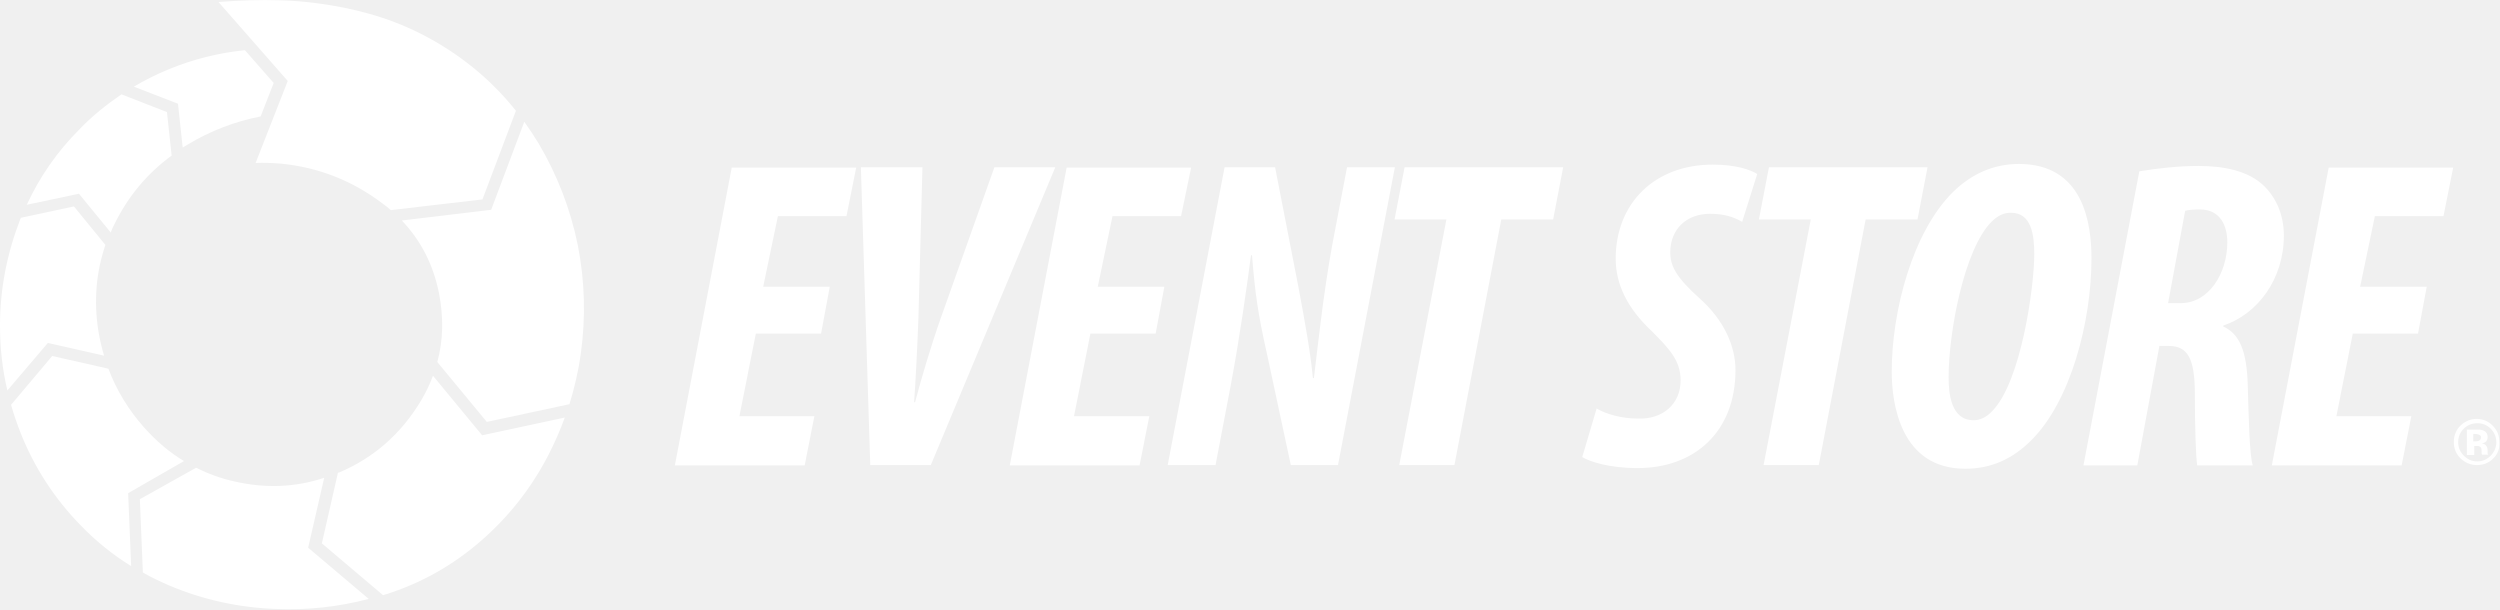
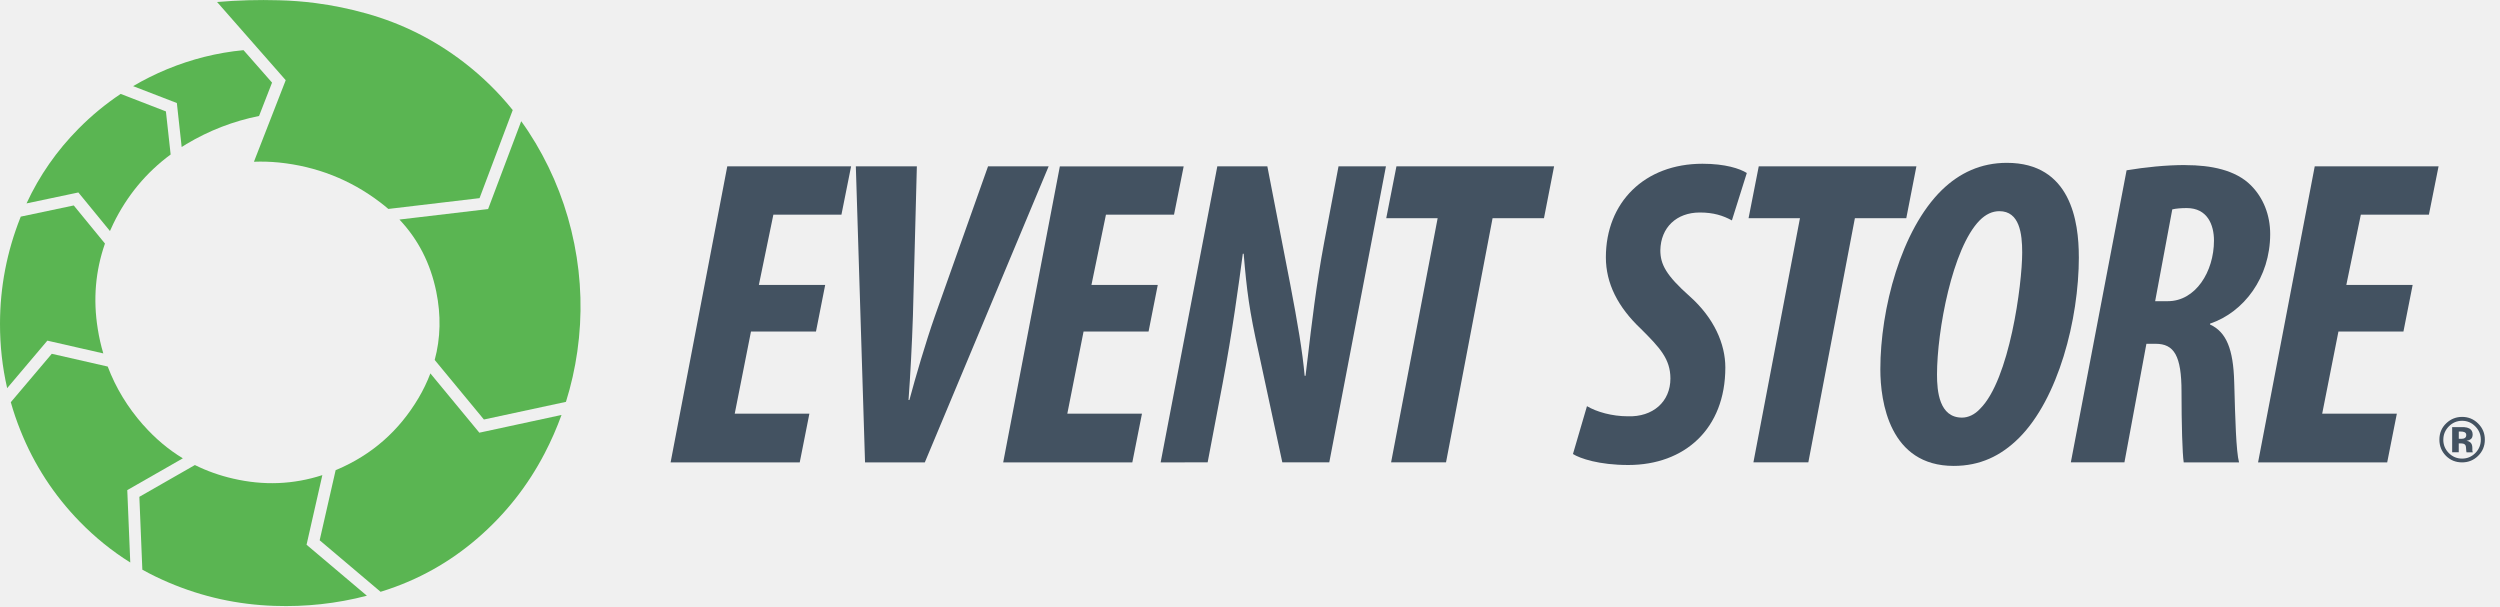
- <svg xmlns="http://www.w3.org/2000/svg" viewBox="0 0 747.2 182.2" enable-background="new 0 0 747.2 182.2">
-   <path fill-rule="evenodd" clip-rule="evenodd" fill="#fff" d="M40 25.9c3.2-1.9 6.6-3.6 10.2-5.1 7.5-3.1 15.1-5 23-5.8l8.6 9.8-3.9 10c-7.7 1.5-15 4.3-21.8 8.4l-1.5.9L53.2 31 40 25.9zM36.3 28.2l13.6 5.3 1.4 13c-7.4 5.4-13.1 12.3-17.2 20.7-.4.7-.7 1.5-1 2.3l-9.5-11.6L8 61.2c3.9-8.4 9.1-15.9 15.7-22.5 3.8-4 8.1-7.4 12.6-10.5zM125.8 119.8c1.5-2.5 2.7-5 3.6-7.5l14.7 17.8 24.7-5.3c-1.4 3.9-3.1 7.7-5 11.4-5.1 9.8-11.8 18.3-20.1 25.5-8.4 7.3-18 12.7-28.6 16-.2.1-.4.1-.6.2l-18.3-15.5 4.8-21.1c.1 0 .2-.1.4-.1 10.4-4.4 18.5-11.6 24.4-21.4zM156.7 36.4c1.5 2.1 2.9 4.2 4.3 6.5 5.6 9.5 9.5 19.6 11.7 30.4 2.1 10.7 2.4 21.5.9 32.3-.7 5.2-1.9 10.3-3.4 15.2l-24.7 5.3-14.8-17.9c1.8-6.6 1.9-13.4.5-20.6-1.7-8.5-5.4-15.7-11.1-21.7l26.7-3.2 9.9-26.3zM6.2 65.1l15.9-3.4 9.4 11.5C28.7 81.5 28 90 29.4 98.9c.4 2.5 1 5 1.7 7.4l-16.8-3.8-12.1 14.2C.7 110.4 0 103.9 0 97.3c0-11 2.1-21.6 6.1-31.9.1-.1.1-.2.1-.3zM32.4 110.2c2.4 6.4 6 12.3 10.7 17.6 3.6 4 7.5 7.4 11.9 10l-16.7 9.6.9 21.8c-5.5-3.4-10.6-7.5-15.2-12.3-7.7-7.9-13.7-17.1-17.8-27.4-1.1-2.8-2.1-5.7-2.9-8.5l12.3-14.6 16.8 3.8zM58.6 139.8c3.6 1.8 7.4 3.2 11.5 4.1 9.2 2.1 18.1 1.8 26.8-1.1l-4.8 20.9 18.1 15.3c-9.1 2.4-18.3 3.4-27.8 3-11-.4-21.6-2.7-31.8-7-2.7-1.2-5.4-2.4-7.9-3.9l-.9-21.9 16.8-9.4zM154.2 33.1l-10 26.5-27.4 3.2c-.8-.7-1.6-1.4-2.5-2-9-6.8-19.1-10.8-30.4-11.9-2.6-.2-5.1-.3-7.5-.2L86 24.2 65.3.6C71.5.1 77.7-.1 83.9.1c3.7.1 7.4.4 11.1.9 5.2.7 10.3 1.7 15.3 3.1 10.7 3 20.4 7.9 29.2 14.6 5.5 4.2 10.4 9 14.7 14.4z" />
-   <g fill="#fff">
-     <path d="M245.4 99.7h-19.5l-4.9 24.7h22.4l-2.9 14.7h-38.8l17-89h37.2L253 64.6h-20.5l-4.4 21.1H248l-2.6 14zM260.1 139l-2.8-89h18.4l-1.2 45c-.3 8.1-.8 18.4-1.3 25.2h.3c1.8-6.9 4.9-17.3 7.7-25.2l16-45h18.2l-37.2 89h-18.1zM345.4 99.7h-19.5l-4.9 24.7h22.5l-2.9 14.7h-38.8l17-89H356l-3 14.5h-20.5l-4.4 21.1H348l-2.6 14zM349 139l17-89h15.1l6.9 35.4c2.2 11.7 3.7 20.2 4.4 27.6h.3c1.2-9.8 2.8-25.1 5.5-39.9l4.4-23.1h14.3l-17 89h-14.1l-7.1-33.1c-2.8-12.4-3.6-18.5-4.5-29.6h-.3c-1.2 9-3.2 23.6-6.1 39.1l-4.5 23.6H349zM432.3 65.6h-15.5l3-15.6h47.4l-3 15.6h-15.5l-14 73.4h-16.5l14.1-73.4zM477.2 122.1c2.9 1.7 7.5 3 12.3 3 7.5.3 12.8-4.4 12.8-11.4 0-5.9-3.3-9.4-8.8-14.9-7-6.6-10.6-13.7-10.6-21.5 0-16.5 11.6-28.1 29-28.1 6.9 0 11.2 1.5 13.3 2.8l-4.5 14.3c-2.6-1.5-5.5-2.4-9.6-2.4-7 0-11.8 4.5-11.9 11.4 0 4.2 1.7 7.5 8.8 13.9 7.3 6.5 10.7 14.3 10.7 21.4 0 18.5-12.3 29.3-29.2 29.3-8.8 0-14.5-2-16.6-3.3l4.3-14.5zM541.2 65.6h-15.5l3-15.6h47.4l-3 15.6h-15.5l-14 73.4h-16.5l14.1-73.4zM625.1 77.2c0 18.9-6.2 42.7-18 54.4-5.5 5.5-11.9 8.5-19.7 8.5-19.3 0-22-19.3-22-29 0-18.1 6.2-41.9 18.5-53.9 5.3-5.1 11.8-8.2 19.5-8.2 19.3 0 21.7 17.7 21.7 28.2zm-29.9-10.9c-8.2 8.3-12.8 33.1-12.8 46.4 0 5 .7 12.9 7.5 12.9 1.9 0 3.8-.9 5.4-2.6 8.8-8.7 12.7-37.4 12.7-47 0-5.7-.8-12.4-6.9-12.4-2-.1-4 .8-5.9 2.7zM639.4 51.2c5.5-.9 11.8-1.6 17.7-1.6 7.7 0 15.1 1.5 19.7 6.1 3.7 3.7 5.8 8.8 5.8 14.7 0 13.1-7.9 23.5-18.1 26.9v.3c4.9 2.2 7 7.4 7.3 17.3.3 9.9.5 20.9 1.5 24.2h-16.6c-.4-2.5-.7-11.5-.7-21.3 0-10.8-2.2-14.4-7.8-14.4h-2.8l-6.6 35.7h-16.1l16.7-87.9zm8.6 39.4h3.8c8.3 0 13.9-8.8 13.9-18.2 0-4.8-2-9.8-8.2-9.8-1.7 0-3.3.1-4.4.4L648 90.6zM722.7 99.7h-19.5l-4.9 24.7h22.4l-2.9 14.7H679l17-89h37.2l-2.9 14.5h-20.5l-4.4 21.1h19.9l-2.6 14z" />
+ <svg xmlns="http://www.w3.org/2000/svg" fill="none" height="16" viewBox="0 0 66 16" width="66">
+   <g fill="#5ab552">
+     <path d="m12.66 5.231.876-2.325c-.377-.47-.809-.892-1.295-1.265-.771-.592-1.625-1.02-2.561-1.283-.443-.125-.891-.217-1.344-.276-.322-.042-.646-.067-.973-.075-.543-.016-1.087-.001-1.632.046l1.812 2.064-.839 2.153c.215-.008.434-.002.659.02.994.102 1.884.452 2.67 1.049.076.057.148.116.219.177z" />
+     <path d="m4.406 1.829c-.31.129-.608.277-.892.445l1.155.446.127 1.161c.043-.027.086-.054.129-.08.598-.357 1.236-.603 1.914-.739l.343-.881-.753-.857c-.695.066-1.369.235-2.023.505z" />
+     <path d="m4.38 2.941-1.194-.462c-.397.265-.768.57-1.111.917-.576.581-1.034 1.239-1.375 1.974l1.369-.289.834 1.018c.029-.066.059-.132.091-.198.361-.738.865-1.346 1.511-1.822z" />
+     <path d="m11.044 10.517c.128-.216.234-.436.318-.659l1.293 1.565 2.169-.468c-.124.342-.271.677-.441 1.005-.446.86-1.034 1.606-1.765 2.24-.742.643-1.58 1.112-2.515 1.406l-.056.017-1.608-1.36.422-1.851.032-.013c.921-.391 1.638-1.019 2.151-1.883z" />
+     <path d="m14.135 3.77c-.117-.197-.242-.387-.375-.57l-.874 2.319-2.341.277c.496.525.82 1.159.972 1.902.128.626.115 1.228-.041 1.805l1.299 1.572 2.166-.466c.136-.434.236-.878.301-1.335.135-.949.108-1.894-.08-2.835-.189-.948-.532-1.838-1.027-2.67z" />
+     <path d="m.548 5.719 1.399-.295.824 1.006c-.252.722-.316 1.474-.19 2.254.035.222.084.437.146.646l-1.477-.337-1.061 1.254c-.127-.555-.19-1.123-.189-1.703.002-.967.181-1.9.538-2.799.003-.009.007-.018.01-.026z" />
+     <path d="m3.782 11.221c-.413-.468-.726-.983-.938-1.544l-1.477-.337-1.082 1.278c.071.253.157.503.256.75.362.905.884 1.706 1.564 2.404.406.416.85.776 1.334 1.078l-.079-1.911 1.467-.839c-.383-.233-.731-.525-1.043-.879z" />
+     <path d="m5.145 12.277c.316.157.653.277 1.012.359.805.187 1.589.155 2.353-.093l-.417 1.838 1.593 1.346c-.797.208-1.611.297-2.442.268-.97-.032-1.901-.237-2.793-.617-.239-.102-.47-.214-.693-.338l-.079-1.924z" />
  </g>
-   <path fill="#fff" d="M745.1 137.1c-1.3 1.3-2.9 1.9-4.8 1.9s-3.5-.7-4.9-2c-1.3-1.3-2-2.9-2-4.9 0-2 .7-3.7 2.1-5 1.3-1.2 2.9-1.9 4.7-1.9 1.9 0 3.5.7 4.8 2 1.3 1.3 2 2.9 2 4.8.2 2.1-.5 3.8-1.9 5.1zm-8.8-8.9c-1.1 1.1-1.6 2.4-1.6 4s.6 2.9 1.7 4 2.4 1.7 4 1.7 2.9-.6 4-1.7 1.7-2.5 1.7-4-.5-2.8-1.6-4c-1.1-1.1-2.4-1.7-4-1.7-1.8 0-3.1.6-4.2 1.7zm1 7.8v-7.6h3.7c.6 0 1.1.2 1.5.4.7.4 1 1 1 1.8 0 .6-.2 1.1-.5 1.4-.4.3-.8.5-1.3.5.5.1.8.2 1.1.4.4.4.7.9.7 1.7V135.5c0 .1 0 .1.1.2l.1.2h-1.9c-.1-.2-.1-.6-.1-1 0-.5-.1-.8-.1-.9-.1-.3-.3-.5-.6-.6-.1-.1-.4-.1-.7-.1h-.8v2.7h-2.2zm3.6-6.1c-.3-.1-.7-.2-1.2-.2h-.5v2.2h.8c.5 0 .8-.1 1.1-.3.3-.2.4-.5.4-.9.1-.3-.2-.6-.6-.8z" />
+   <g fill="#435261">
+     <path clip-rule="evenodd" d="m54.882 6.781c0 1.658-.545 3.745-1.577 4.777-.487.487-1.043.742-1.728.742-1.692 0-1.936-1.693-1.936-2.551 0-1.588.545-3.676 1.623-4.731.464-.452 1.032-.719 1.716-.719 1.692 0 1.901 1.554 1.901 2.481zm-2.62-.962c-.719.73-1.125 2.91-1.125 4.07 0 .44.058 1.136.661 1.136.163 0 .337-.081.475-.232.777-.765 1.113-3.281 1.113-4.128 0-.498-.07-1.09-.603-1.09-.185 0-.359.081-.521.244z" fill-rule="evenodd" />
+     <path d="m41.896 10.723c.255.151.661.267 1.078.267.661.023 1.125-.383 1.125-.997 0-.522-.29-.823-.777-1.31-.615-.58-.927-1.206-.927-1.89 0-1.449 1.02-2.47 2.55-2.47.603 0 .986.128 1.171.244l-.394 1.252c-.232-.128-.487-.209-.846-.209-.615 0-1.032.394-1.043.997 0 .371.151.661.777 1.217.638.568.939 1.252.939 1.878 0 1.623-1.078 2.574-2.562 2.574-.777 0-1.276-.174-1.461-.29z" />
+     <path d="m21.542 8.752h-1.716l-.429 2.168h1.971l-.255 1.287h-3.409l1.496-7.815h3.269l-.255 1.275h-1.797l-.383 1.855h1.751z" />
+     <path d="m22.837 12.207-.243-7.815h1.611l-.104 3.954c-.023.707-.07 1.611-.116 2.214h.023c.162-.603.429-1.519.673-2.214l1.403-3.954h1.6l-3.269 7.815z" />
+     <path d="m28.606 8.752h1.716l.243-1.229h-1.751l.383-1.855h1.797l.255-1.275h-3.269l-1.496 7.815h3.409l.255-1.287h-1.971z" />
+     <path d="m30.641 12.207 1.496-7.815h1.321l.603 3.107c.197 1.032.324 1.774.382 2.423h.023c.018-.146.036-.305.057-.476l.001-.004 0-.001c.098-.836.228-1.944.43-3.021l.383-2.029h1.252l-1.496 7.815h-1.24l-.626-2.91c-.244-1.09-.313-1.623-.394-2.597h-.023c-.104.788-.278 2.075-.534 3.432l-.394 2.075z" />
+     <path d="m36.597 5.76h1.357l-1.229 6.446h1.45l1.229-6.446h1.357l.267-1.368h-4.162z" />
+     <path d="m46.162 5.76h1.357l-1.229 6.446h1.45l1.229-6.446h1.357l.267-1.368h-4.162z" />
+     <path clip-rule="evenodd" d="m57.696 4.357c-.522 0-1.067.058-1.554.139l-1.472 7.71h1.415l.58-3.13h.243c.487 0 .684.313.684 1.264 0 .858.023 1.646.058 1.867h1.461c-.078-.28-.102-1.186-.125-2.03l-.003-.091c-.023-.869-.208-1.322-.638-1.519v-.023c.893-.301 1.588-1.217 1.588-2.365 0-.51-.185-.962-.51-1.287-.406-.406-1.055-.533-1.727-.533zm-.464 3.594h-.336l.452-2.423c.093-.023.232-.035.382-.035.545 0 .719.441.719.858 0 .823-.487 1.6-1.217 1.6z" fill-rule="evenodd" />
+     <path d="m63.451 8.752h-1.716l-.429 2.168h1.971l-.255 1.287h-3.409l1.496-7.815h3.269l-.255 1.275h-1.797l-.383 1.855h1.751z" />
+     <g clip-rule="evenodd" fill-rule="evenodd">
+       <path d="m64.737 11.275v.665h.174v-.235h.037l.038.002c.027.002.046.005.059.011.024.009.04.025.049.049.005.014.009.041.011.082.002.04.005.071.011.092h.166l-.006-.019c-.002-.006-.004-.013-.005-.02s-.001-.013-.001-.02v-.059c0-.068-.019-.118-.059-.149-.021-.017-.053-.03-.095-.038.046-.005.084-.02.115-.045.031-.025.047-.065.047-.121 0-.073-.03-.126-.089-.159-.035-.019-.079-.03-.131-.034-.009-.001-.055-.001-.137-.001-.082-0-.144-0-.185-0zm.217.117c.043 0 .077.005.101.014.036.014.054.039.054.076 0 .036-.011.063-.034.079-.023.016-.055.024-.095.024h-.068v-.193z" />
+       <path d="m65 12.207c.164 0 .304-.057.42-.17.12-.117.18-.26.18-.431 0-.166-.059-.307-.176-.424s-.259-.176-.424-.176c-.158 0-.296.054-.413.163-.125.116-.187.262-.187.438 0 .169.058.311.173.427.116.116.258.173.427.173zm-.496-.6c0-.134.048-.25.143-.348.097-.1.215-.15.353-.15.136 0 .253.05.35.15.096.098.144.214.144.348 0 .137-.048.255-.145.353-.097.098-.213.147-.35.147-.137 0-.253-.049-.35-.146-.097-.097-.146-.215-.146-.354z" />
+     </g>
+   </g>
</svg>
